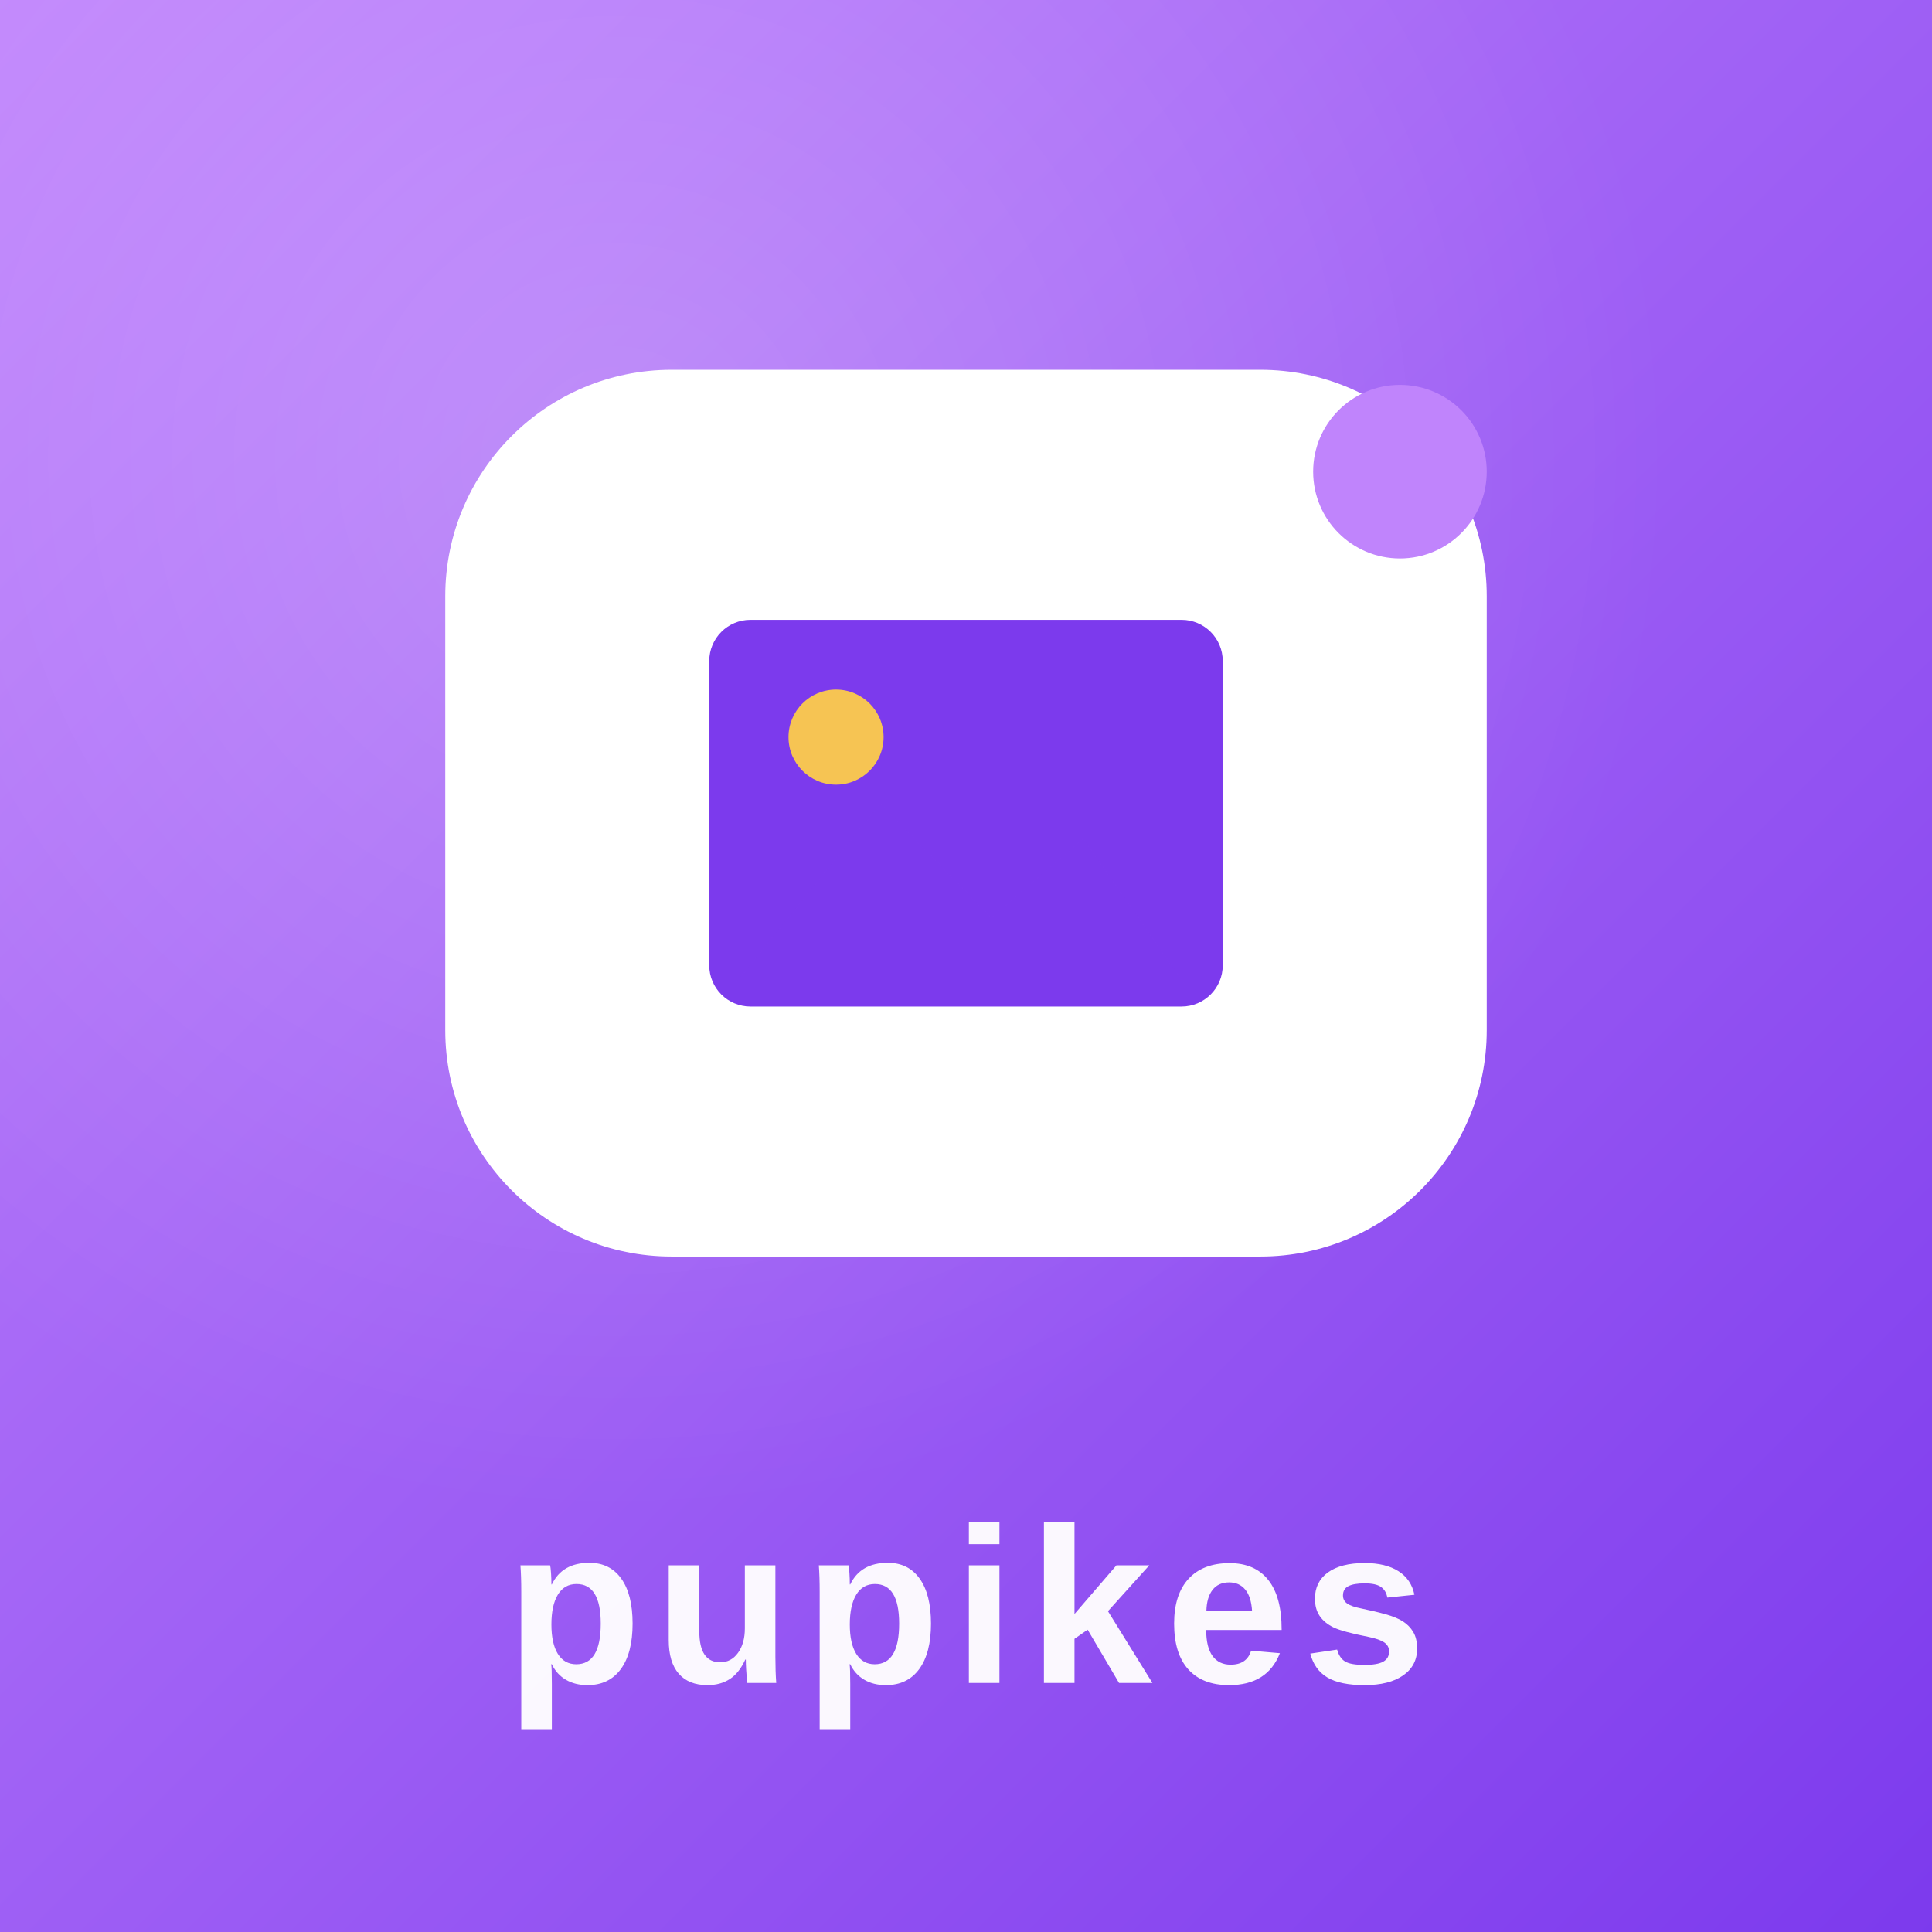
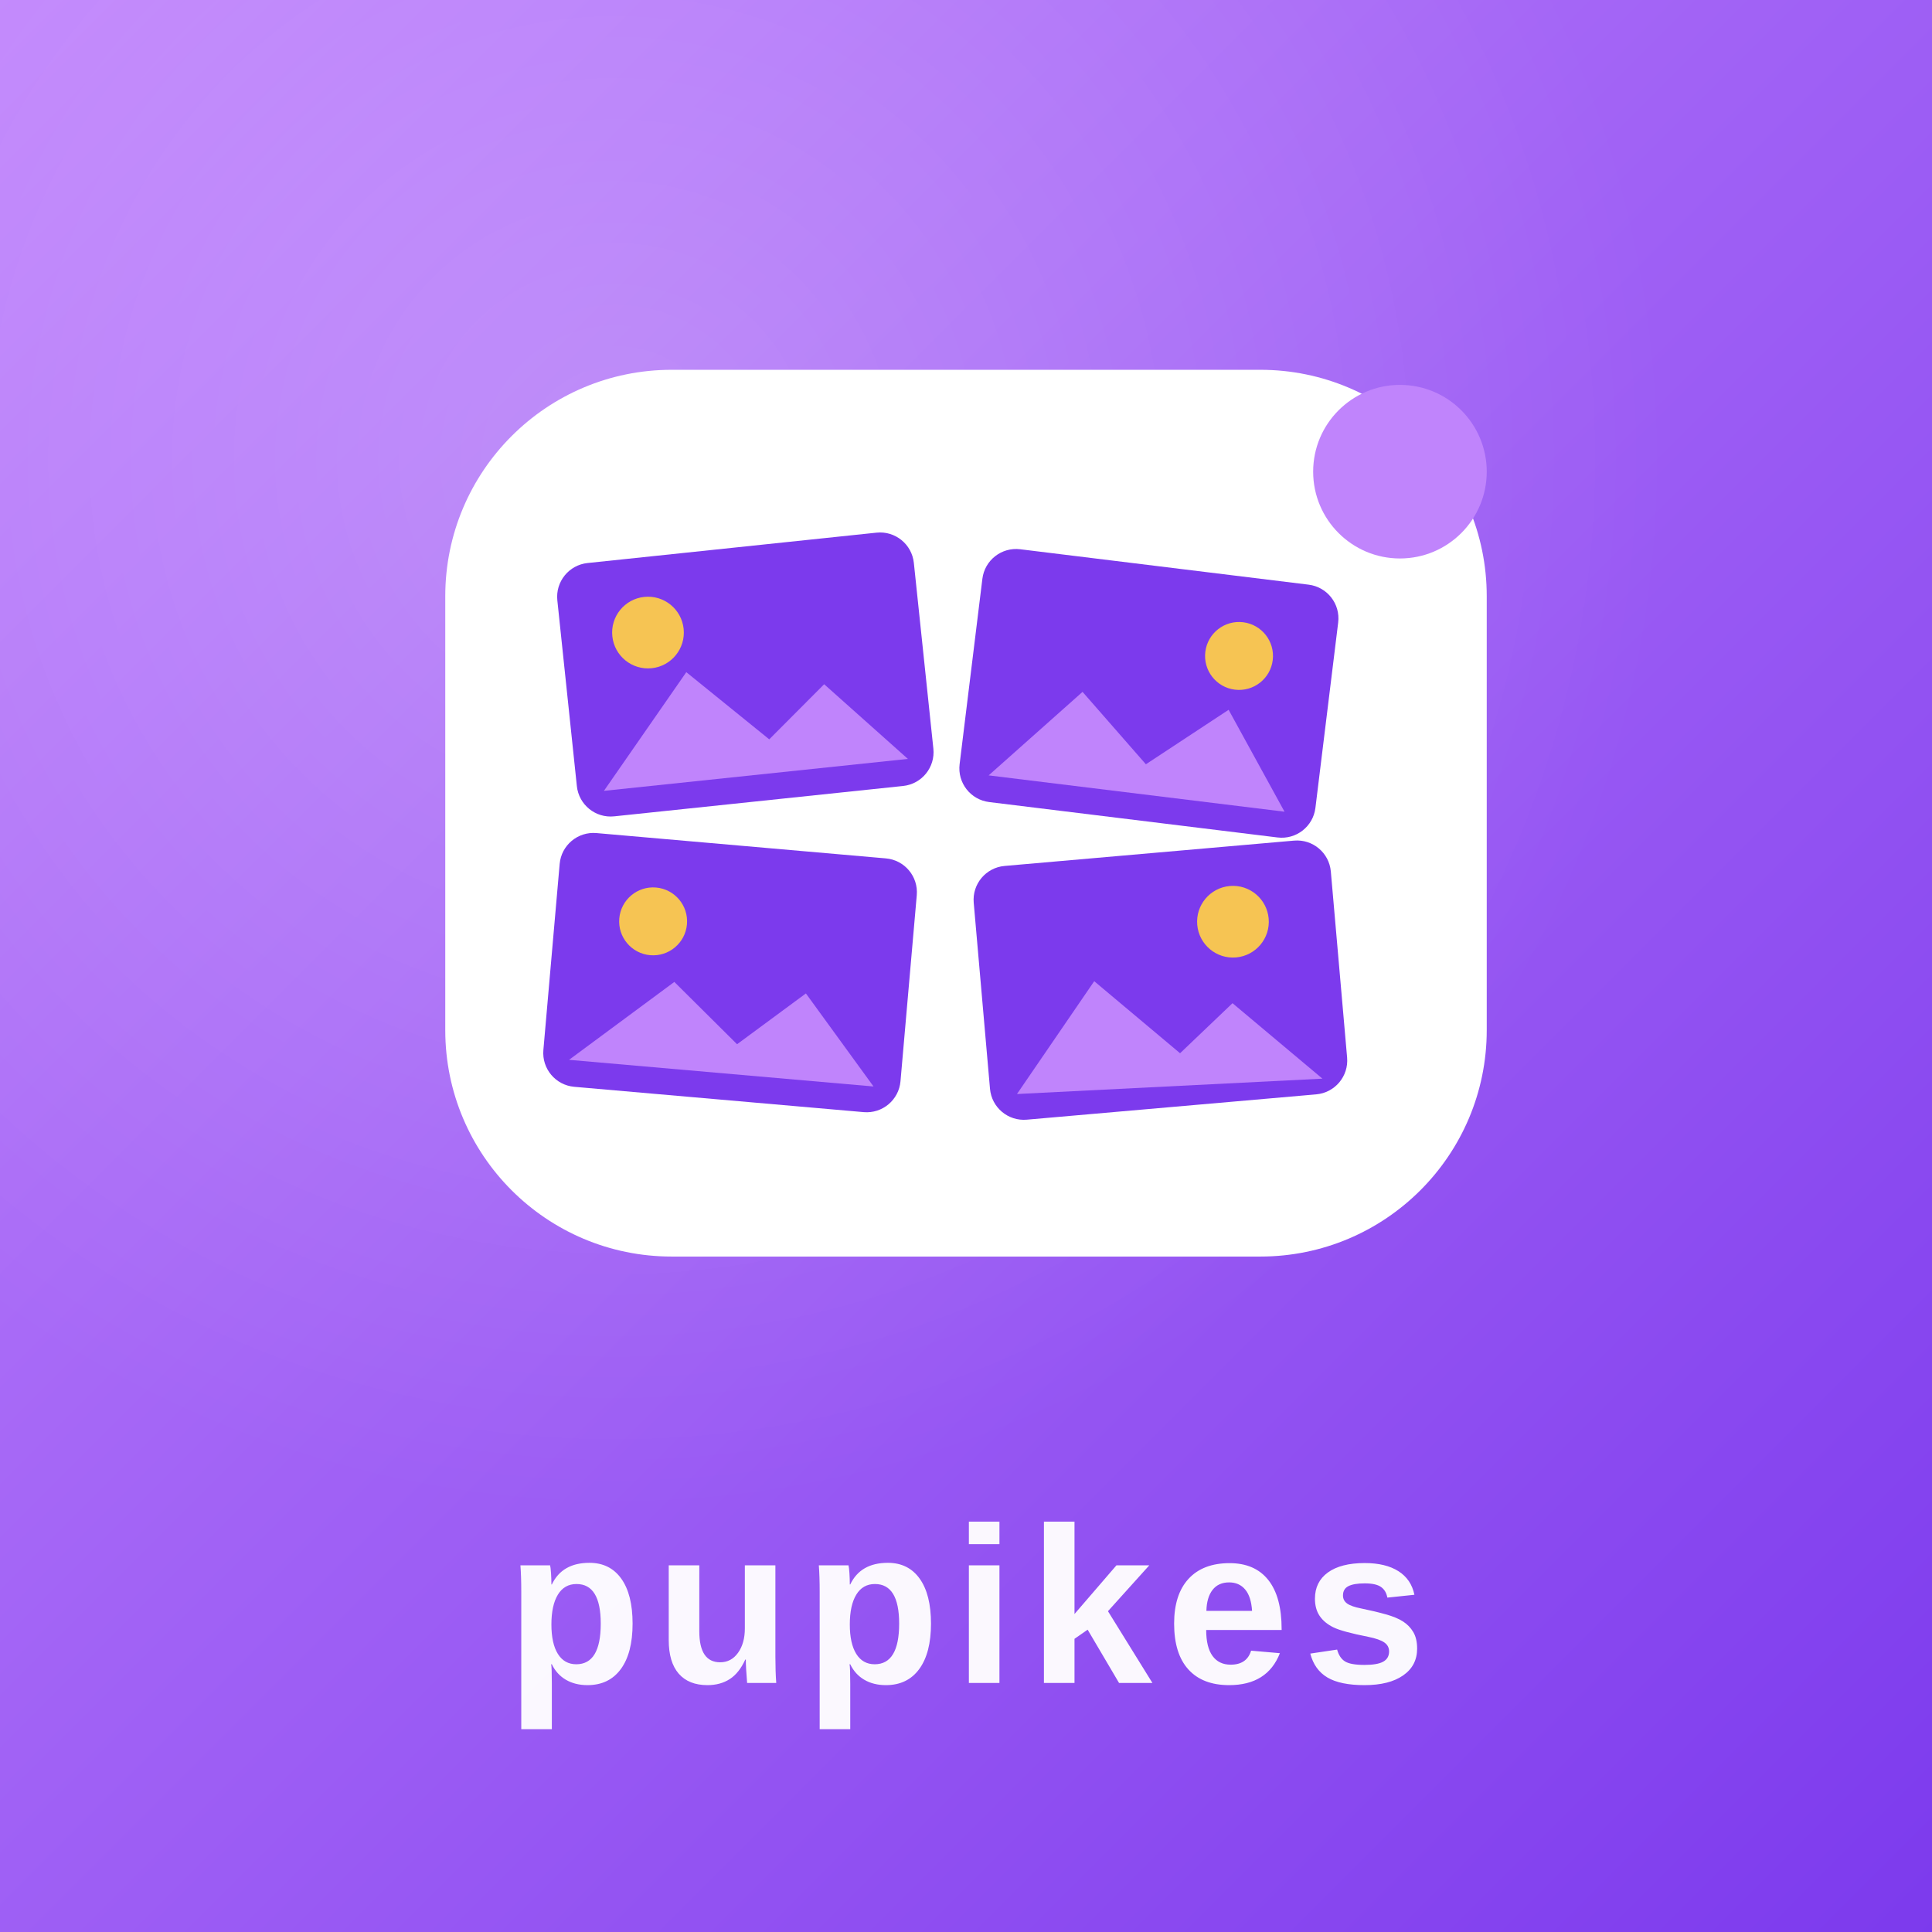
<svg xmlns="http://www.w3.org/2000/svg" width="1024" height="1024" viewBox="0 0 1024 1024">
  <defs>
    <linearGradient id="g" x1="0" y1="0" x2="1" y2="1">
      <stop offset="0" stop-color="#c084fc" />
      <stop offset="1" stop-color="#7c3aed" />
    </linearGradient>
    <radialGradient id="hi" cx="0.32" cy="0.24" r="0.9">
      <stop offset="0" stop-color="rgba(255,255,255,0.20)" />
      <stop offset="0.6" stop-color="rgba(255,255,255,0)" />
    </radialGradient>
  </defs>
  <rect width="1024" height="1024" fill="url(#g)" />
  <rect width="1024" height="1024" fill="url(#hi)" />
  <rect x="236" y="196" width="552" height="470" rx="120" fill="#fff" />
  <circle cx="742" cy="250" r="46" fill="#c084fc" />
-   <g transform="translate(512 431) scale(0.84) translate(-512 -440)">
-     <rect x="350" y="318" width="324" height="244" rx="26" fill="#7c3aed" />
-     <circle cx="430" cy="392" r="30" fill="#f6c453" />
-     <path d="M366 548 l92 -114 l70 72 l58 -50 l64 92 z" fill="rgba(124,58,237,.62)" />
+   <g transform="translate(300 290) rotate(-6 95 67)">
+     <rect width="190" height="135" rx="18" fill="#7c3aed" />
+     <circle cx="46" cy="40" r="19" fill="#f6c453" />
+     <path d="M14 121 l50 -58 l40 40 l32 -26 l40 44 z" fill="#c084fc" />
+   </g>
+   <g transform="translate(514 300) rotate(7 95 67)">
+     <rect width="190" height="135" rx="18" fill="#7c3aed" />
+     <circle cx="140" cy="42" r="18" fill="#f6c453" />
+     <path d="M16 121 l44 -50 l38 34 l40 -34 l36 50 z" fill="#c084fc" />
+   </g>
+   <g transform="translate(292 448) rotate(5 95 67)">
+     <rect width="190" height="135" rx="18" fill="#7c3aed" />
+     <circle cx="52" cy="44" r="18" fill="#f6c453" />
+     <path d="M14 121 l52 -46 l36 30 l34 -30 l40 46 z" fill="#c084fc" />
+   </g>
+   <g transform="translate(520 452) rotate(-5 95 67)">
+     <rect width="190" height="135" rx="18" fill="#7c3aed" />
+     <circle cx="136" cy="40" r="19" fill="#f6c453" />
+     <path d="M14 121 l46 -56 l42 42 l30 -24 l44 44 z" fill="#c084fc" />
  </g>
  <text x="512" y="892" font-family="Segoe UI, Arial, Helvetica, sans-serif" font-size="118" font-weight="700" letter-spacing="7" fill="rgba(255,255,255,0.96)" text-anchor="middle">pupikes</text>
</svg>
